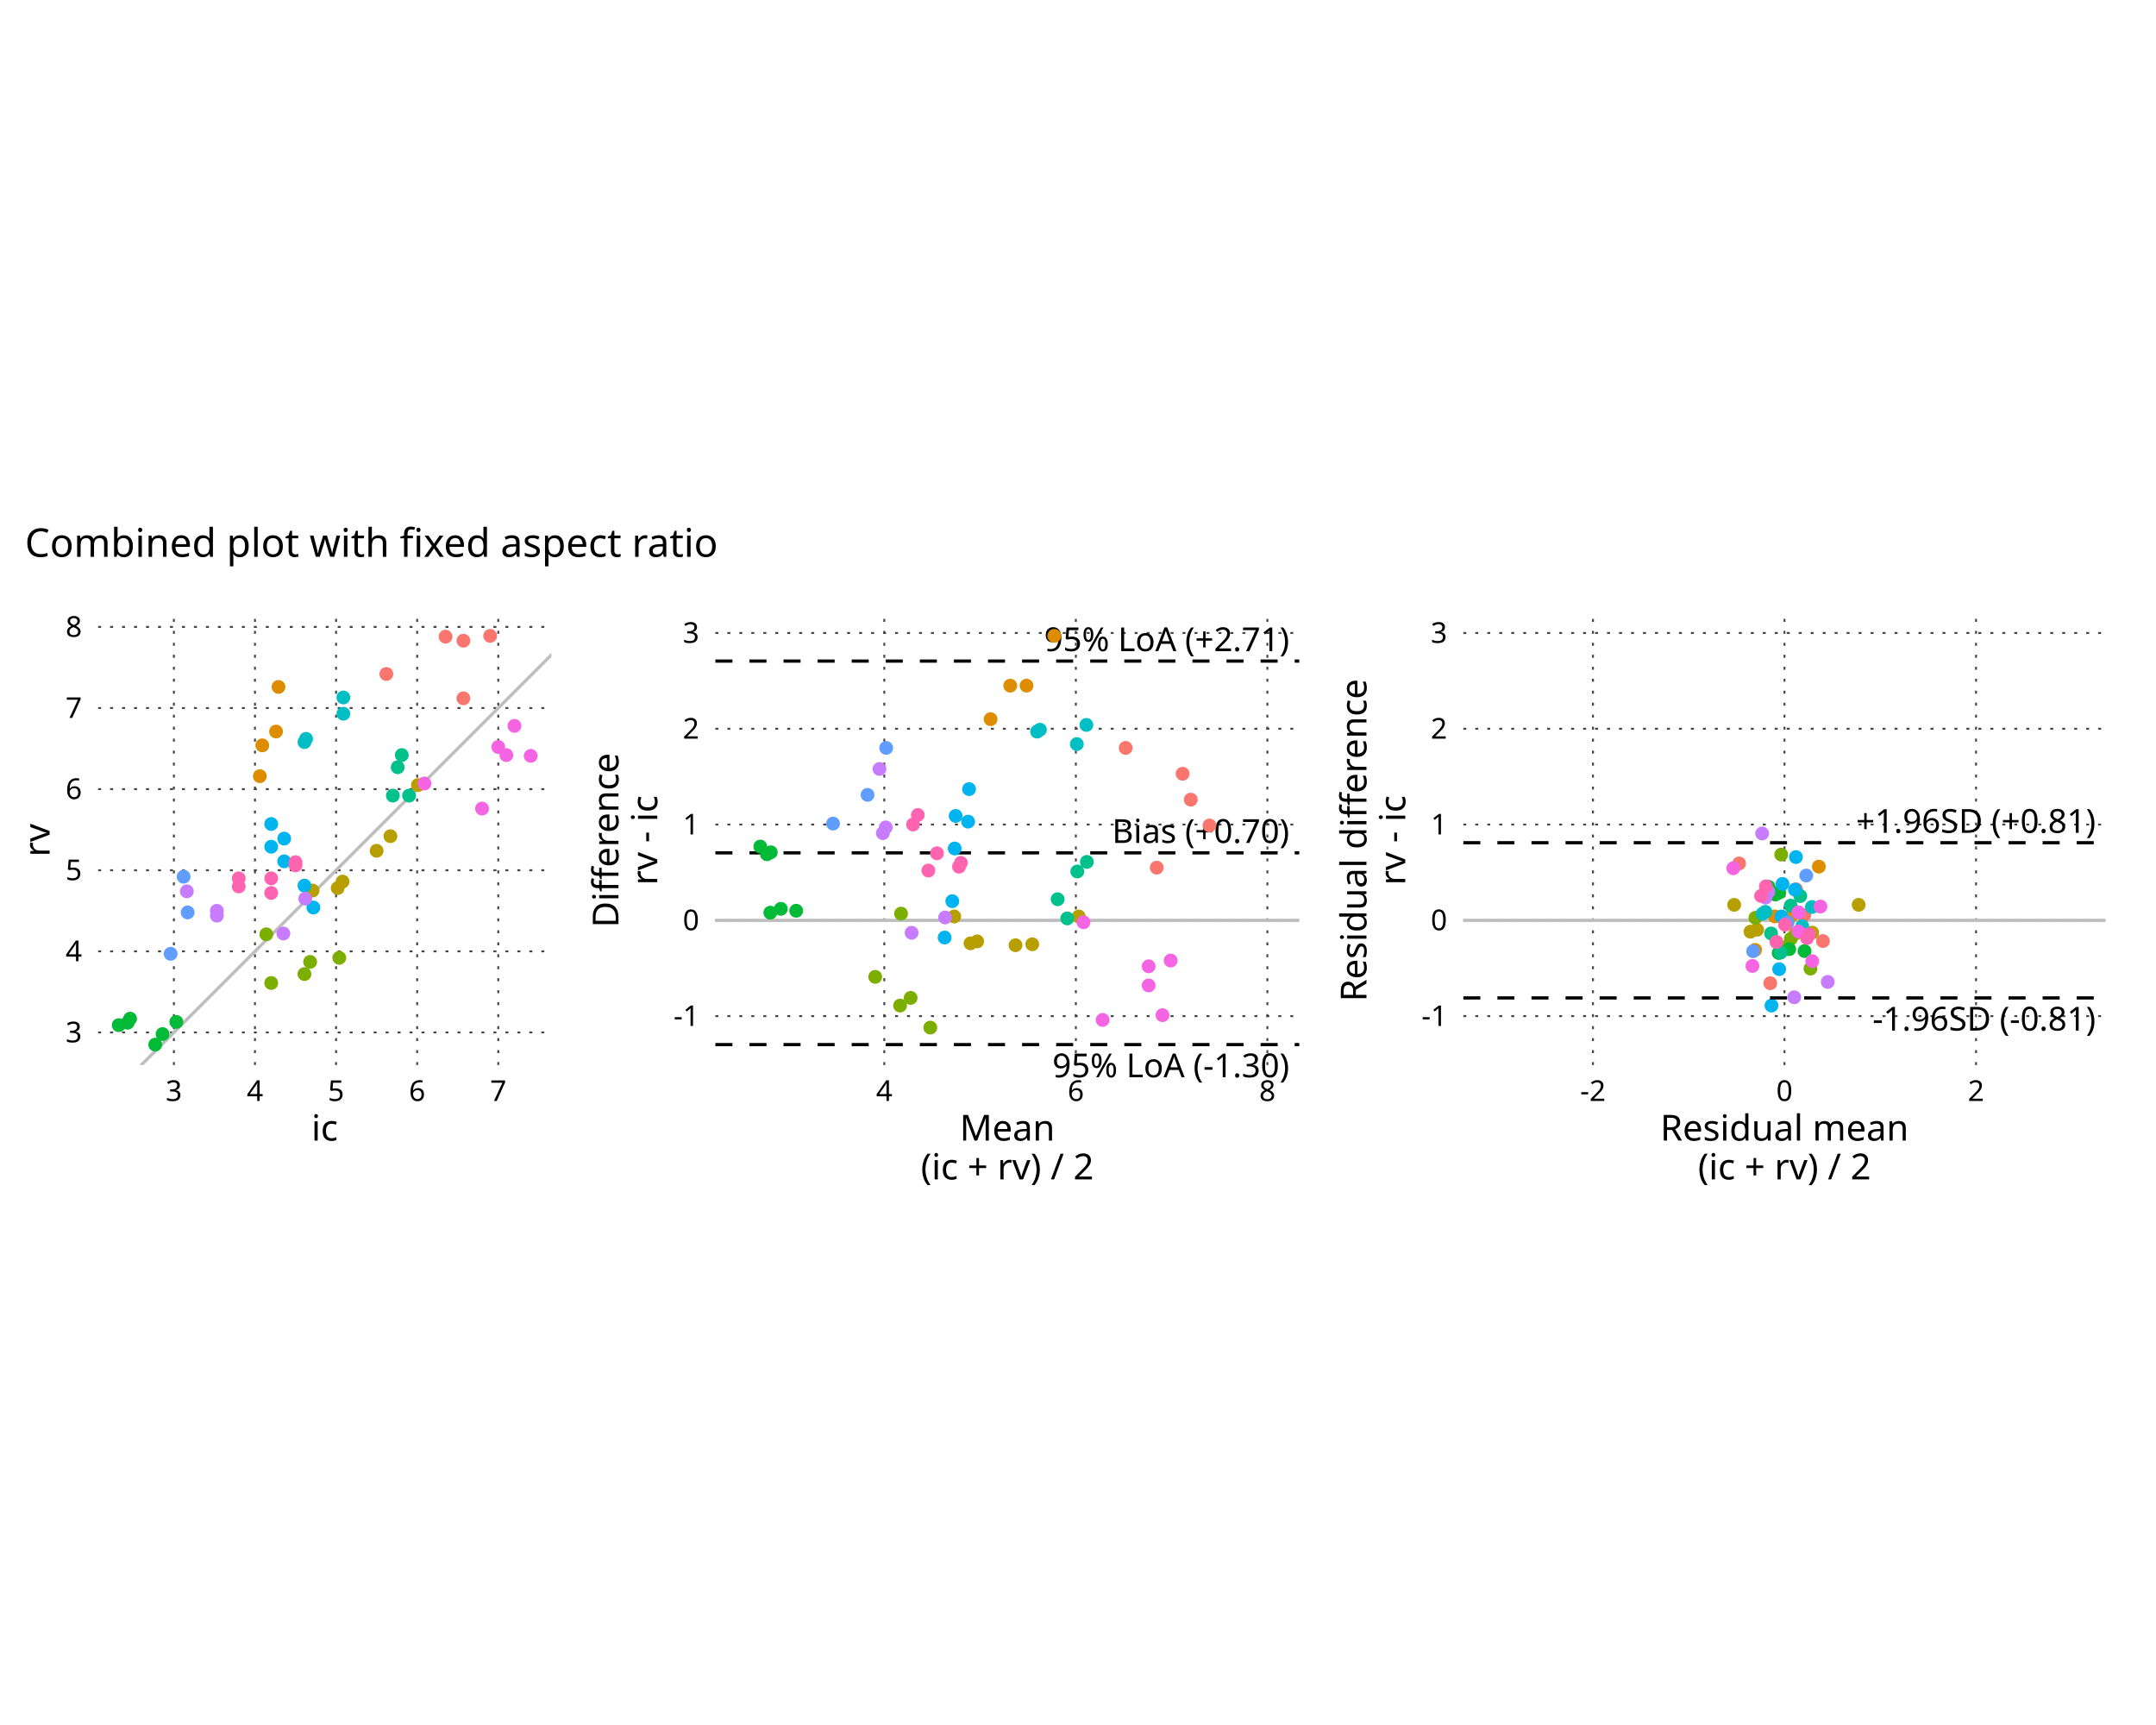
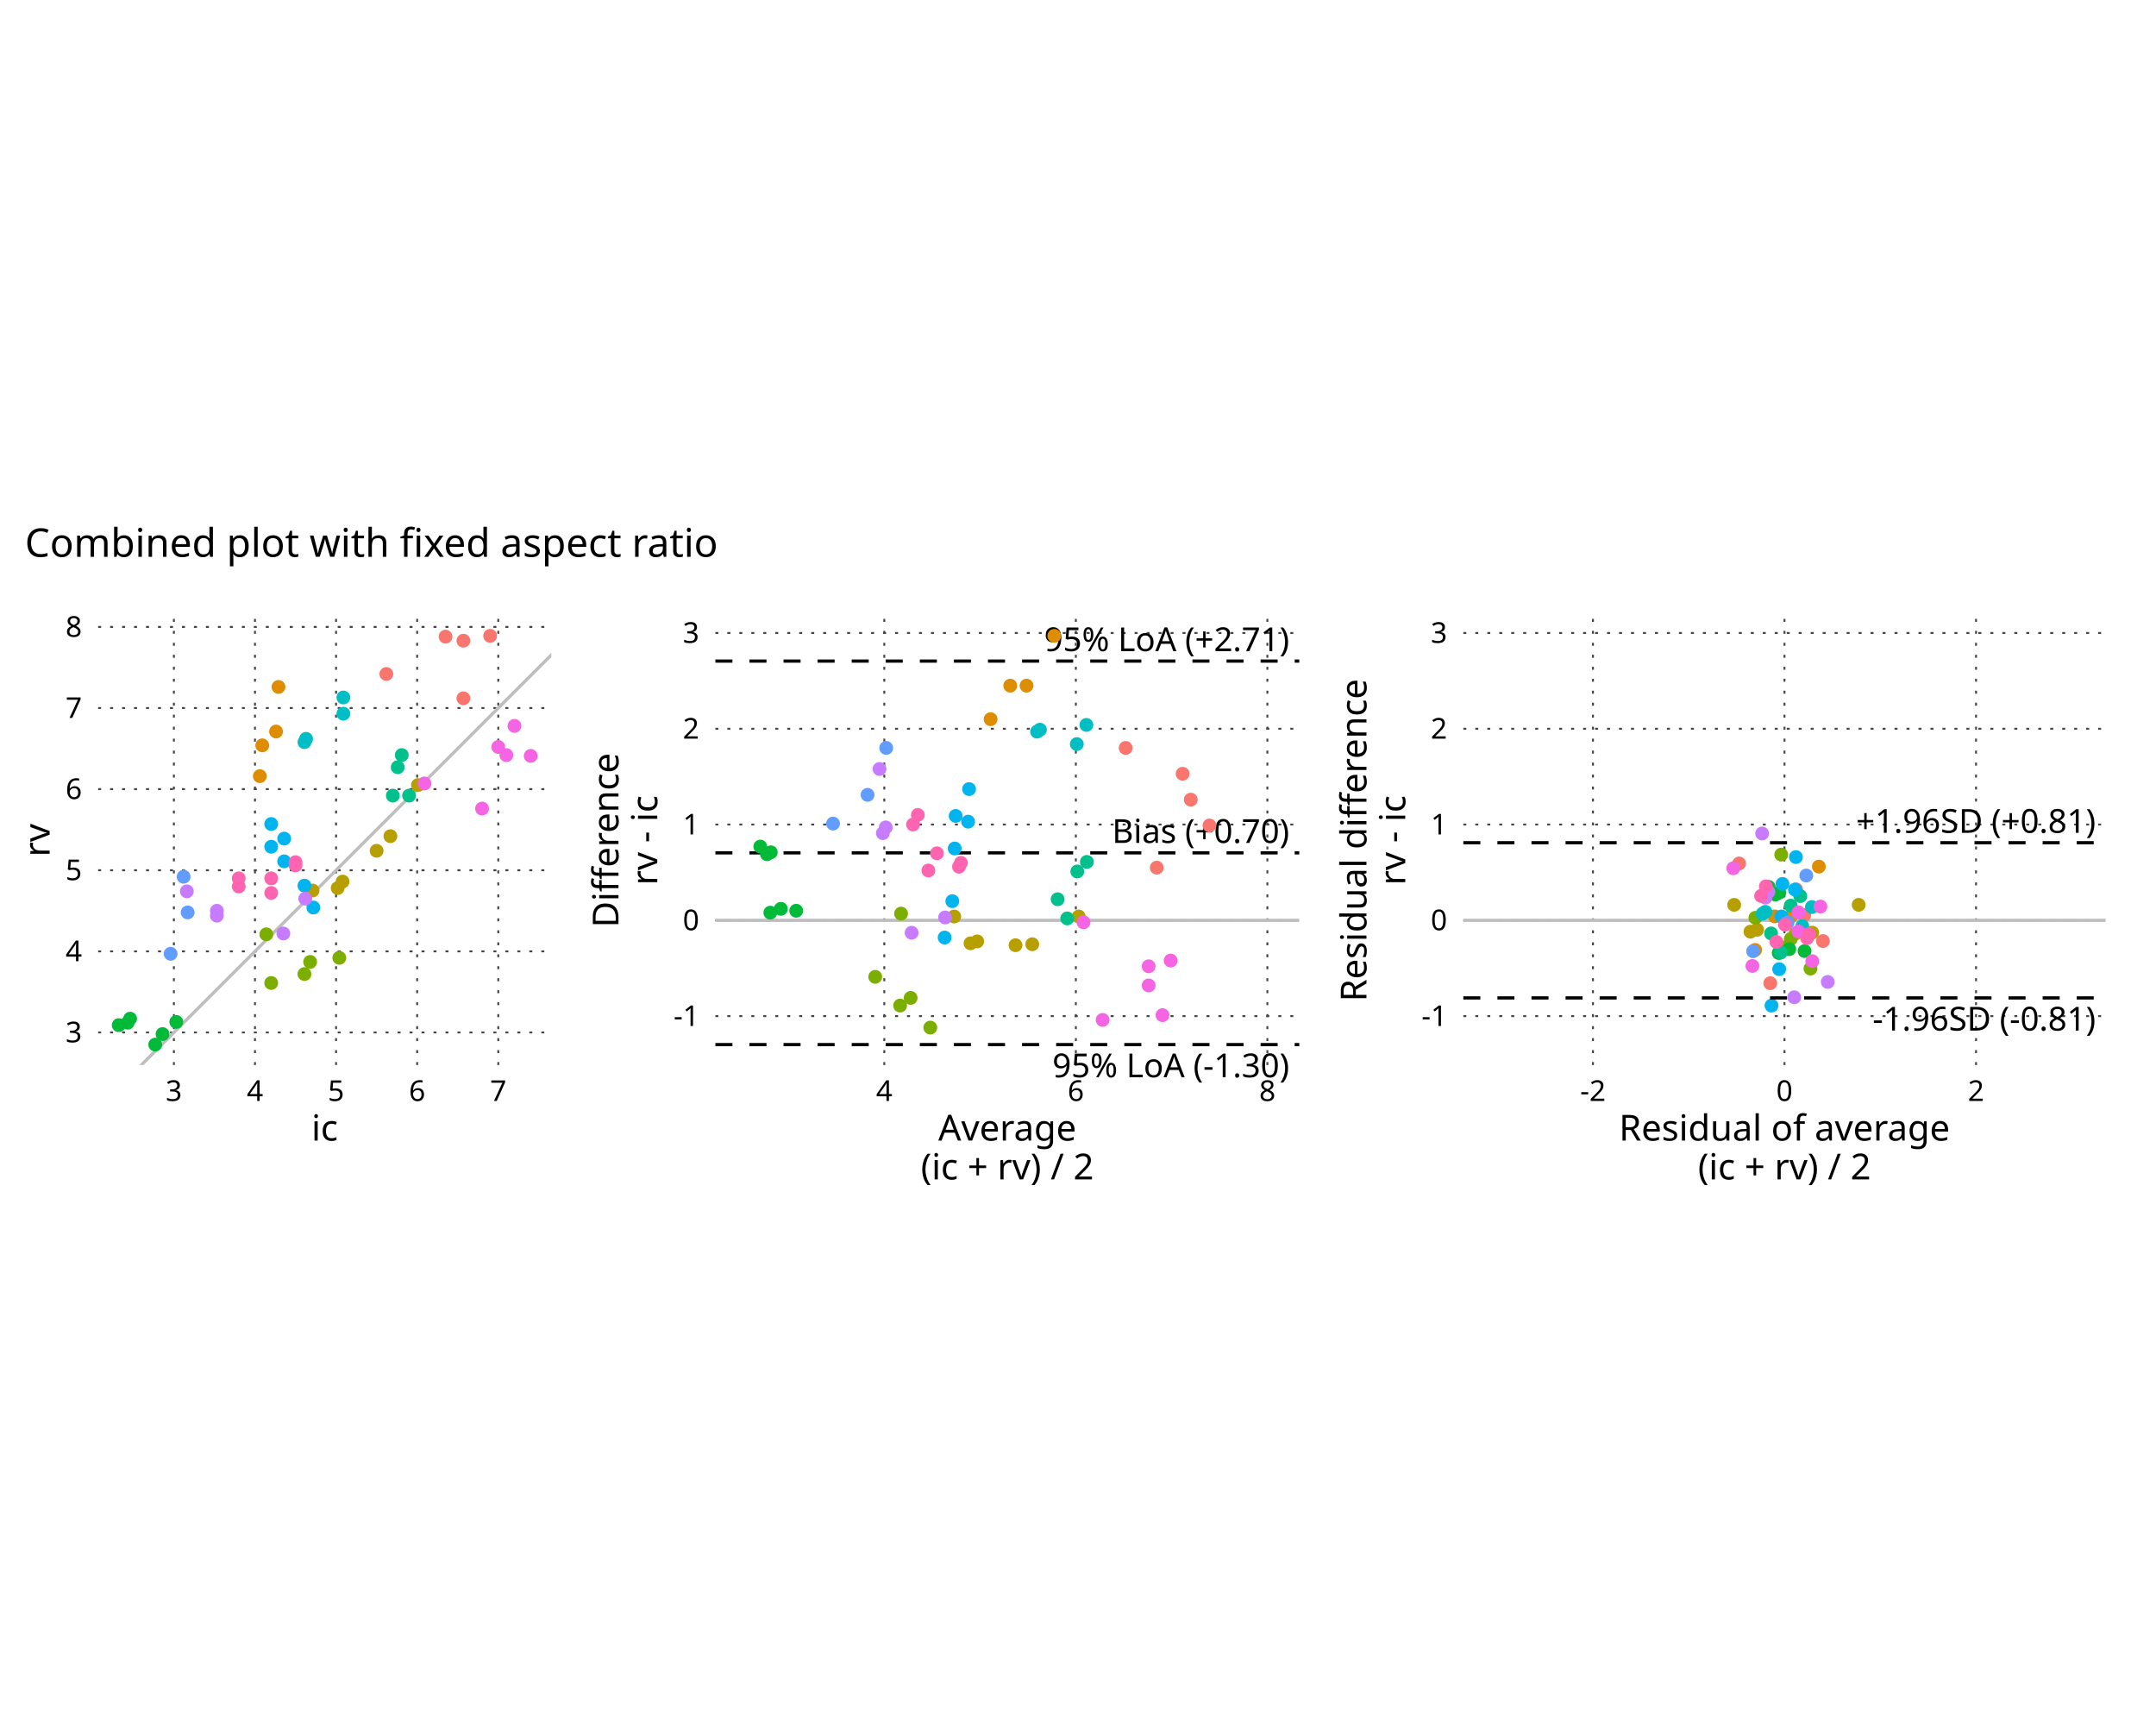
<svg xmlns="http://www.w3.org/2000/svg" class="svglite" data-engine-version="2.0" width="720.00pt" height="576.00pt" viewBox="0 0 720.00 576.00">
  <defs>
    <style type="text/css">
    .svglite line, .svglite polyline, .svglite polygon, .svglite path, .svglite rect, .svglite circle {
      fill: none;
      stroke: #000000;
      stroke-linecap: round;
      stroke-linejoin: round;
      stroke-miterlimit: 10.00;
    }
  </style>
  </defs>
  <rect width="100%" height="100%" style="stroke: none; fill: #FFFFFF;" />
  <defs>
    <clipPath id="cpMC4wMHw3MjAuMDB8MC4wMHw1NzYuMDA=">
      <rect x="0.00" y="0.00" width="720.00" height="576.00" />
    </clipPath>
  </defs>
  <g clip-path="url(#cpMC4wMHw3MjAuMDB8MC4wMHw1NzYuMDA=)">
</g>
  <defs>
    <clipPath id="cpMC4wMHw3MjAuMDB8MTcxLjM3fDQwNC42Mw==">
      <rect x="0.00" y="171.37" width="720.00" height="233.26" />
    </clipPath>
  </defs>
  <g clip-path="url(#cpMC4wMHw3MjAuMDB8MTcxLjM3fDQwNC42Mw==)">
    <rect x="-0" y="171.37" width="720.00" height="233.26" style="stroke-width: 1.07; stroke: #FFFFFF; fill: #FFFFFF;" />
  </g>
  <g clip-path="url(#cpMC4wMHw3MjAuMDB8MC4wMHw1NzYuMDA=)">
</g>
  <defs>
    <clipPath id="cpMzIuNzd8NzAzLjE4fDIwNS40OXwzNTUuNjQ=">
      <rect x="32.77" y="205.49" width="670.41" height="150.14" />
    </clipPath>
  </defs>
  <g clip-path="url(#cpMzIuNzd8NzAzLjE4fDIwNS40OXwzNTUuNjQ=)">
</g>
  <g clip-path="url(#cpMC4wMHw3MjAuMDB8MC4wMHw1NzYuMDA=)">
</g>
  <defs>
    <clipPath id="cpNS40OHwxOTUuNDV8MTk0LjE1fDM5OS4xNQ==">
      <rect x="5.48" y="194.15" width="189.97" height="205.00" />
    </clipPath>
  </defs>
  <g clip-path="url(#cpNS40OHwxOTUuNDV8MTk0LjE1fDM5OS4xNQ==)">
</g>
  <g clip-path="url(#cpMC4wMHw3MjAuMDB8MC4wMHw1NzYuMDA=)">
</g>
  <defs>
    <clipPath id="cpMTk1LjQ1fDQ0NS4yM3wxOTQuMTV8Mzk5LjE1">
      <rect x="195.45" y="194.15" width="249.79" height="205.00" />
    </clipPath>
  </defs>
  <g clip-path="url(#cpMTk1LjQ1fDQ0NS4yM3wxOTQuMTV8Mzk5LjE1)">
</g>
  <g clip-path="url(#cpMC4wMHw3MjAuMDB8MC4wMHw1NzYuMDA=)">
</g>
  <defs>
    <clipPath id="cpNDQ1LjIzfDcxNC41MnwxOTQuMTV8Mzk5LjE1">
      <rect x="445.23" y="194.15" width="269.29" height="205.00" />
    </clipPath>
  </defs>
  <g clip-path="url(#cpNDQ1LjIzfDcxNC41MnwxOTQuMTV8Mzk5LjE1)">
</g>
  <g clip-path="url(#cpMC4wMHw3MjAuMDB8MC4wMHw1NzYuMDA=)">
</g>
  <defs>
    <clipPath id="cpMzIuNzd8MTg0LjExfDIwNS40OXwzNTUuNjQ=">
      <rect x="32.77" y="205.49" width="151.34" height="150.14" />
    </clipPath>
  </defs>
  <g clip-path="url(#cpMzIuNzd8MTg0LjExfDIwNS40OXwzNTUuNjQ=)">
    <polyline points="32.77,344.75 184.11,344.75 " style="stroke-width: 0.64; stroke: #454545; stroke-dasharray: 1.00,3.00; stroke-linecap: butt;" />
    <polyline points="32.77,317.67 184.11,317.67 " style="stroke-width: 0.64; stroke: #454545; stroke-dasharray: 1.00,3.00; stroke-linecap: butt;" />
    <polyline points="32.77,290.59 184.11,290.59 " style="stroke-width: 0.64; stroke: #454545; stroke-dasharray: 1.00,3.00; stroke-linecap: butt;" />
    <polyline points="32.77,263.50 184.11,263.50 " style="stroke-width: 0.64; stroke: #454545; stroke-dasharray: 1.00,3.00; stroke-linecap: butt;" />
    <polyline points="32.77,236.42 184.11,236.42 " style="stroke-width: 0.64; stroke: #454545; stroke-dasharray: 1.00,3.00; stroke-linecap: butt;" />
    <polyline points="32.77,209.34 184.11,209.34 " style="stroke-width: 0.64; stroke: #454545; stroke-dasharray: 1.00,3.00; stroke-linecap: butt;" />
    <polyline points="58.07,355.64 58.07,205.49 " style="stroke-width: 0.64; stroke: #454545; stroke-dasharray: 1.00,3.00; stroke-linecap: butt;" />
    <polyline points="85.15,355.64 85.15,205.49 " style="stroke-width: 0.64; stroke: #454545; stroke-dasharray: 1.00,3.00; stroke-linecap: butt;" />
    <polyline points="112.23,355.64 112.23,205.49 " style="stroke-width: 0.64; stroke: #454545; stroke-dasharray: 1.00,3.00; stroke-linecap: butt;" />
    <polyline points="139.31,355.64 139.31,205.49 " style="stroke-width: 0.64; stroke: #454545; stroke-dasharray: 1.00,3.00; stroke-linecap: butt;" />
    <polyline points="166.40,355.64 166.40,205.49 " style="stroke-width: 0.64; stroke: #454545; stroke-dasharray: 1.00,3.00; stroke-linecap: butt;" />
    <line x1="-118.56" y1="521.38" x2="335.44" y2="67.37" style="stroke-width: 1.07; stroke: #BEBEBE; stroke-linecap: butt;" />
    <circle cx="154.75" cy="213.94" r="1.95" style="stroke-width: 0.71; stroke: #F8766D; fill: #F8766D;" />
    <circle cx="129.02" cy="225.05" r="1.95" style="stroke-width: 0.71; stroke: #F8766D; fill: #F8766D;" />
    <circle cx="163.69" cy="212.32" r="1.95" style="stroke-width: 0.71; stroke: #F8766D; fill: #F8766D;" />
    <circle cx="154.75" cy="233.17" r="1.95" style="stroke-width: 0.71; stroke: #F8766D; fill: #F8766D;" />
    <circle cx="148.79" cy="212.59" r="1.95" style="stroke-width: 0.71; stroke: #F8766D; fill: #F8766D;" />
    <circle cx="86.77" cy="259.17" r="1.95" style="stroke-width: 0.71; stroke: #DE8C00; fill: #DE8C00;" />
    <circle cx="93.00" cy="229.38" r="1.95" style="stroke-width: 0.71; stroke: #DE8C00; fill: #DE8C00;" />
    <circle cx="92.19" cy="244.27" r="1.95" style="stroke-width: 0.71; stroke: #DE8C00; fill: #DE8C00;" />
    <circle cx="87.59" cy="248.88" r="1.95" style="stroke-width: 0.71; stroke: #DE8C00; fill: #DE8C00;" />
    <circle cx="104.38" cy="297.36" r="1.95" style="stroke-width: 0.71; stroke: #B79F00; fill: #B79F00;" />
    <circle cx="125.77" cy="284.09" r="1.95" style="stroke-width: 0.71; stroke: #B79F00; fill: #B79F00;" />
    <circle cx="114.40" cy="294.38" r="1.95" style="stroke-width: 0.71; stroke: #B79F00; fill: #B79F00;" />
    <circle cx="112.77" cy="296.54" r="1.95" style="stroke-width: 0.71; stroke: #B79F00; fill: #B79F00;" />
    <circle cx="139.58" cy="262.15" r="1.95" style="stroke-width: 0.71; stroke: #B79F00; fill: #B79F00;" />
    <circle cx="130.38" cy="279.21" r="1.95" style="stroke-width: 0.71; stroke: #B79F00; fill: #B79F00;" />
    <circle cx="88.94" cy="311.98" r="1.95" style="stroke-width: 0.71; stroke: #7CAE00; fill: #7CAE00;" />
    <circle cx="90.57" cy="328.23" r="1.95" style="stroke-width: 0.71; stroke: #7CAE00; fill: #7CAE00;" />
    <circle cx="101.67" cy="325.25" r="1.95" style="stroke-width: 0.71; stroke: #7CAE00; fill: #7CAE00;" />
    <circle cx="103.57" cy="321.19" r="1.95" style="stroke-width: 0.71; stroke: #7CAE00; fill: #7CAE00;" />
    <circle cx="113.31" cy="319.83" r="1.95" style="stroke-width: 0.71; stroke: #7CAE00; fill: #7CAE00;" />
    <circle cx="58.88" cy="341.23" r="1.95" style="stroke-width: 0.71; stroke: #00BA38; fill: #00BA38;" />
    <circle cx="54.28" cy="345.29" r="1.95" style="stroke-width: 0.71; stroke: #00BA38; fill: #00BA38;" />
    <circle cx="51.84" cy="348.81" r="1.95" style="stroke-width: 0.71; stroke: #00BA38; fill: #00BA38;" />
    <circle cx="43.44" cy="340.15" r="1.95" style="stroke-width: 0.71; stroke: #00BA38; fill: #00BA38;" />
    <circle cx="39.65" cy="342.31" r="1.95" style="stroke-width: 0.71; stroke: #00BA38; fill: #00BA38;" />
    <circle cx="42.63" cy="341.50" r="1.95" style="stroke-width: 0.71; stroke: #00BA38; fill: #00BA38;" />
    <circle cx="136.61" cy="265.67" r="1.95" style="stroke-width: 0.71; stroke: #00C08B; fill: #00C08B;" />
    <circle cx="134.17" cy="252.13" r="1.95" style="stroke-width: 0.71; stroke: #00C08B; fill: #00C08B;" />
    <circle cx="131.19" cy="265.67" r="1.95" style="stroke-width: 0.71; stroke: #00C08B; fill: #00C08B;" />
    <circle cx="132.81" cy="256.19" r="1.95" style="stroke-width: 0.71; stroke: #00C08B; fill: #00C08B;" />
    <circle cx="114.67" cy="232.90" r="1.95" style="stroke-width: 0.71; stroke: #00BFC4; fill: #00BFC4;" />
    <circle cx="102.21" cy="246.71" r="1.95" style="stroke-width: 0.71; stroke: #00BFC4; fill: #00BFC4;" />
    <circle cx="101.67" cy="247.80" r="1.95" style="stroke-width: 0.71; stroke: #00BFC4; fill: #00BFC4;" />
    <circle cx="114.67" cy="238.32" r="1.95" style="stroke-width: 0.71; stroke: #00BFC4; fill: #00BFC4;" />
    <circle cx="104.65" cy="303.04" r="1.95" style="stroke-width: 0.71; stroke: #00B4F0; fill: #00B4F0;" />
    <circle cx="101.67" cy="295.73" r="1.95" style="stroke-width: 0.71; stroke: #00B4F0; fill: #00B4F0;" />
    <circle cx="94.90" cy="287.61" r="1.95" style="stroke-width: 0.71; stroke: #00B4F0; fill: #00B4F0;" />
    <circle cx="90.57" cy="282.73" r="1.95" style="stroke-width: 0.71; stroke: #00B4F0; fill: #00B4F0;" />
    <circle cx="94.90" cy="280.02" r="1.95" style="stroke-width: 0.71; stroke: #00B4F0; fill: #00B4F0;" />
    <circle cx="90.57" cy="275.15" r="1.95" style="stroke-width: 0.71; stroke: #00B4F0; fill: #00B4F0;" />
    <circle cx="62.67" cy="304.67" r="1.95" style="stroke-width: 0.71; stroke: #619CFF; fill: #619CFF;" />
    <circle cx="61.32" cy="292.75" r="1.95" style="stroke-width: 0.71; stroke: #619CFF; fill: #619CFF;" />
    <circle cx="56.98" cy="318.48" r="1.95" style="stroke-width: 0.71; stroke: #619CFF; fill: #619CFF;" />
    <circle cx="94.63" cy="311.71" r="1.95" style="stroke-width: 0.71; stroke: #C77CFF; fill: #C77CFF;" />
    <circle cx="101.94" cy="300.06" r="1.95" style="stroke-width: 0.71; stroke: #C77CFF; fill: #C77CFF;" />
    <circle cx="62.40" cy="297.63" r="1.95" style="stroke-width: 0.71; stroke: #C77CFF; fill: #C77CFF;" />
    <circle cx="72.42" cy="305.75" r="1.95" style="stroke-width: 0.71; stroke: #C77CFF; fill: #C77CFF;" />
    <circle cx="72.42" cy="304.13" r="1.95" style="stroke-width: 0.71; stroke: #C77CFF; fill: #C77CFF;" />
    <circle cx="171.81" cy="242.38" r="1.95" style="stroke-width: 0.71; stroke: #F564E3; fill: #F564E3;" />
    <circle cx="141.75" cy="261.61" r="1.95" style="stroke-width: 0.71; stroke: #F564E3; fill: #F564E3;" />
    <circle cx="166.40" cy="249.42" r="1.95" style="stroke-width: 0.71; stroke: #F564E3; fill: #F564E3;" />
    <circle cx="169.10" cy="252.13" r="1.95" style="stroke-width: 0.71; stroke: #F564E3; fill: #F564E3;" />
    <circle cx="177.23" cy="252.40" r="1.95" style="stroke-width: 0.71; stroke: #F564E3; fill: #F564E3;" />
    <circle cx="160.98" cy="270.00" r="1.95" style="stroke-width: 0.71; stroke: #F564E3; fill: #F564E3;" />
    <circle cx="98.69" cy="288.96" r="1.95" style="stroke-width: 0.71; stroke: #FF64B0; fill: #FF64B0;" />
    <circle cx="90.57" cy="298.17" r="1.95" style="stroke-width: 0.71; stroke: #FF64B0; fill: #FF64B0;" />
    <circle cx="79.73" cy="293.29" r="1.95" style="stroke-width: 0.71; stroke: #FF64B0; fill: #FF64B0;" />
    <circle cx="79.73" cy="296.00" r="1.95" style="stroke-width: 0.71; stroke: #FF64B0; fill: #FF64B0;" />
    <circle cx="90.57" cy="293.29" r="1.95" style="stroke-width: 0.71; stroke: #FF64B0; fill: #FF64B0;" />
    <circle cx="98.69" cy="287.88" r="1.95" style="stroke-width: 0.71; stroke: #FF64B0; fill: #FF64B0;" />
  </g>
  <g clip-path="url(#cpMC4wMHw3MjAuMDB8MC4wMHw1NzYuMDA=)">
    <text x="27.39" y="348.05" text-anchor="end" style="font-size: 9.60px; font-family: sans;" textLength="5.34px" lengthAdjust="spacingAndGlyphs">3</text>
    <text x="27.39" y="320.97" text-anchor="end" style="font-size: 9.60px; font-family: sans;" textLength="5.34px" lengthAdjust="spacingAndGlyphs">4</text>
    <text x="27.39" y="293.89" text-anchor="end" style="font-size: 9.60px; font-family: sans;" textLength="5.34px" lengthAdjust="spacingAndGlyphs">5</text>
    <text x="27.39" y="266.81" text-anchor="end" style="font-size: 9.60px; font-family: sans;" textLength="5.34px" lengthAdjust="spacingAndGlyphs">6</text>
    <text x="27.39" y="239.72" text-anchor="end" style="font-size: 9.60px; font-family: sans;" textLength="5.34px" lengthAdjust="spacingAndGlyphs">7</text>
    <text x="27.39" y="212.64" text-anchor="end" style="font-size: 9.60px; font-family: sans;" textLength="5.34px" lengthAdjust="spacingAndGlyphs">8</text>
    <text transform="translate(16.57,280.57) rotate(-90)" text-anchor="middle" style="font-size: 12.00px; font-family: sans;" textLength="10.00px" lengthAdjust="spacingAndGlyphs">rv</text>
    <text x="58.07" y="367.62" text-anchor="middle" style="font-size: 9.60px; font-family: sans;" textLength="5.34px" lengthAdjust="spacingAndGlyphs">3</text>
    <text x="85.15" y="367.62" text-anchor="middle" style="font-size: 9.60px; font-family: sans;" textLength="5.34px" lengthAdjust="spacingAndGlyphs">4</text>
    <text x="112.23" y="367.62" text-anchor="middle" style="font-size: 9.60px; font-family: sans;" textLength="5.34px" lengthAdjust="spacingAndGlyphs">5</text>
    <text x="139.31" y="367.62" text-anchor="middle" style="font-size: 9.60px; font-family: sans;" textLength="5.34px" lengthAdjust="spacingAndGlyphs">6</text>
    <text x="166.40" y="367.62" text-anchor="middle" style="font-size: 9.60px; font-family: sans;" textLength="5.34px" lengthAdjust="spacingAndGlyphs">7</text>
    <text x="108.44" y="380.86" text-anchor="middle" style="font-size: 12.00px; font-family: sans;" textLength="8.67px" lengthAdjust="spacingAndGlyphs">ic</text>
    <polyline points="238.90,339.29 433.89,339.29 " style="stroke-width: 0.64; stroke: #454545; stroke-dasharray: 1.00,3.00; stroke-linecap: butt;" />
    <polyline points="238.90,307.31 433.89,307.31 " style="stroke-width: 0.64; stroke: #454545; stroke-dasharray: 1.00,3.00; stroke-linecap: butt;" />
    <polyline points="238.90,275.32 433.89,275.32 " style="stroke-width: 0.64; stroke: #454545; stroke-dasharray: 1.00,3.00; stroke-linecap: butt;" />
    <polyline points="238.90,243.34 433.89,243.34 " style="stroke-width: 0.64; stroke: #454545; stroke-dasharray: 1.00,3.00; stroke-linecap: butt;" />
    <polyline points="238.90,211.36 433.89,211.36 " style="stroke-width: 0.64; stroke: #454545; stroke-dasharray: 1.00,3.00; stroke-linecap: butt;" />
    <polyline points="295.31,355.64 295.31,205.49 " style="stroke-width: 0.64; stroke: #454545; stroke-dasharray: 1.00,3.00; stroke-linecap: butt;" />
    <polyline points="359.28,355.64 359.28,205.49 " style="stroke-width: 0.64; stroke: #454545; stroke-dasharray: 1.00,3.00; stroke-linecap: butt;" />
    <polyline points="423.24,355.64 423.24,205.49 " style="stroke-width: 0.64; stroke: #454545; stroke-dasharray: 1.00,3.00; stroke-linecap: butt;" />
    <line x1="238.90" y1="307.31" x2="433.89" y2="307.31" style="stroke-width: 1.07; stroke: #BEBEBE; stroke-linecap: butt;" />
    <line x1="238.90" y1="284.77" x2="433.89" y2="284.77" style="stroke-width: 1.07; stroke-dasharray: 5.69,5.69; stroke-linecap: butt;" />
    <line x1="238.90" y1="348.81" x2="433.89" y2="348.81" style="stroke-width: 1.07; stroke-dasharray: 5.69,5.69; stroke-linecap: butt;" />
    <line x1="238.90" y1="220.74" x2="433.89" y2="220.74" style="stroke-width: 1.07; stroke-dasharray: 5.69,5.69; stroke-linecap: butt;" />
    <polygon points="369.42,284.77 431.91,284.77 431.83,284.77 432.15,284.76 432.46,284.70 432.76,284.58 433.04,284.42 433.28,284.22 433.50,283.98 433.67,283.71 433.79,283.42 433.87,283.11 433.89,282.79 433.89,282.79 433.89,272.54 433.89,272.54 433.87,272.22 433.79,271.91 433.67,271.62 433.50,271.35 433.28,271.11 433.04,270.90 432.76,270.74 432.46,270.63 432.15,270.57 431.91,270.55 369.42,270.55 369.66,270.57 369.34,270.55 369.02,270.59 368.71,270.68 368.43,270.82 368.16,271.00 367.93,271.22 367.74,271.48 367.59,271.76 367.49,272.06 367.44,272.38 367.43,272.54 367.43,282.79 367.44,282.63 367.44,282.95 367.49,283.26 367.59,283.57 367.74,283.85 367.93,284.10 368.16,284.33 368.43,284.51 368.71,284.64 369.02,284.73 369.34,284.77 " style="stroke-width: nan; stroke: none; fill: none;" />
    <text x="430.58" y="281.46" text-anchor="end" style="font-size: 11.04px; font-family: sans;" textLength="59.84px" lengthAdjust="spacingAndGlyphs">Bias (+0.70)</text>
    <polygon points="348.87,363.03 431.91,363.03 431.83,363.03 432.15,363.02 432.46,362.96 432.76,362.84 433.04,362.68 433.28,362.48 433.50,362.24 433.67,361.97 433.79,361.68 433.87,361.37 433.89,361.05 433.89,361.05 433.89,350.80 433.89,350.80 433.87,350.48 433.79,350.17 433.67,349.88 433.50,349.61 433.28,349.37 433.04,349.16 432.76,349.00 432.46,348.89 432.15,348.83 431.91,348.81 348.87,348.81 349.10,348.83 348.79,348.81 348.47,348.85 348.16,348.94 347.87,349.08 347.61,349.26 347.38,349.48 347.19,349.74 347.04,350.02 346.94,350.32 346.88,350.64 346.88,350.80 346.88,361.05 346.88,360.89 346.88,361.21 346.94,361.52 347.04,361.83 347.19,362.11 347.38,362.36 347.61,362.59 347.87,362.77 348.16,362.90 348.47,362.99 348.79,363.03 " style="stroke-width: nan; stroke: none; fill: none;" />
    <text x="430.58" y="359.72" text-anchor="end" style="font-size: 11.04px; font-family: sans;" textLength="80.39px" lengthAdjust="spacingAndGlyphs">95% LoA (-1.30)</text>
    <polygon points="346.09,220.74 431.91,220.74 431.83,220.73 432.15,220.72 432.46,220.66 432.76,220.54 433.04,220.38 433.28,220.18 433.50,219.94 433.67,219.67 433.79,219.38 433.87,219.07 433.89,218.75 433.89,218.75 433.89,208.50 433.89,208.50 433.87,208.18 433.79,207.87 433.67,207.58 433.50,207.31 433.28,207.07 433.04,206.87 432.76,206.71 432.46,206.59 432.15,206.53 431.91,206.51 346.09,206.51 346.33,206.53 346.01,206.52 345.69,206.55 345.39,206.64 345.10,206.78 344.83,206.96 344.60,207.18 344.41,207.44 344.26,207.72 344.16,208.03 344.11,208.34 344.10,208.50 344.10,218.75 344.11,218.59 344.11,218.91 344.16,219.22 344.26,219.53 344.41,219.81 344.60,220.07 344.83,220.29 345.10,220.47 345.39,220.61 345.69,220.70 346.01,220.73 " style="stroke-width: nan; stroke: none; fill: none;" />
    <text x="430.58" y="217.42" text-anchor="end" style="font-size: 11.04px; font-family: sans;" textLength="83.17px" lengthAdjust="spacingAndGlyphs">95% LoA (+2.71)</text>
    <circle cx="397.66" cy="267.01" r="1.95" style="stroke-width: 0.71; stroke: #F8766D; fill: #F8766D;" />
    <circle cx="375.91" cy="249.74" r="1.95" style="stroke-width: 0.71; stroke: #F8766D; fill: #F8766D;" />
    <circle cx="403.90" cy="275.64" r="1.95" style="stroke-width: 0.71; stroke: #F8766D; fill: #F8766D;" />
    <circle cx="386.30" cy="289.72" r="1.95" style="stroke-width: 0.71; stroke: #F8766D; fill: #F8766D;" />
    <circle cx="394.94" cy="258.37" r="1.95" style="stroke-width: 0.71; stroke: #F8766D; fill: #F8766D;" />
    <circle cx="330.81" cy="240.14" r="1.95" style="stroke-width: 0.71; stroke: #DE8C00; fill: #DE8C00;" />
    <circle cx="352.08" cy="212.32" r="1.95" style="stroke-width: 0.71; stroke: #DE8C00; fill: #DE8C00;" />
    <circle cx="342.81" cy="228.95" r="1.95" style="stroke-width: 0.71; stroke: #DE8C00; fill: #DE8C00;" />
    <circle cx="337.37" cy="228.95" r="1.95" style="stroke-width: 0.71; stroke: #DE8C00; fill: #DE8C00;" />
    <circle cx="318.66" cy="306.03" r="1.95" style="stroke-width: 0.71; stroke: #B79F00; fill: #B79F00;" />
    <circle cx="339.13" cy="315.62" r="1.95" style="stroke-width: 0.71; stroke: #B79F00; fill: #B79F00;" />
    <circle cx="326.34" cy="314.34" r="1.95" style="stroke-width: 0.71; stroke: #B79F00; fill: #B79F00;" />
    <circle cx="324.10" cy="314.98" r="1.95" style="stroke-width: 0.71; stroke: #B79F00; fill: #B79F00;" />
    <circle cx="360.24" cy="306.03" r="1.95" style="stroke-width: 0.71; stroke: #B79F00; fill: #B79F00;" />
    <circle cx="344.73" cy="315.30" r="1.95" style="stroke-width: 0.71; stroke: #B79F00; fill: #B79F00;" />
    <circle cx="300.91" cy="305.07" r="1.95" style="stroke-width: 0.71; stroke: #7CAE00; fill: #7CAE00;" />
    <circle cx="292.28" cy="326.18" r="1.95" style="stroke-width: 0.71; stroke: #7CAE00; fill: #7CAE00;" />
    <circle cx="300.59" cy="335.77" r="1.95" style="stroke-width: 0.71; stroke: #7CAE00; fill: #7CAE00;" />
    <circle cx="304.11" cy="333.21" r="1.95" style="stroke-width: 0.71; stroke: #7CAE00; fill: #7CAE00;" />
    <circle cx="310.67" cy="343.13" r="1.95" style="stroke-width: 0.71; stroke: #7CAE00; fill: #7CAE00;" />
    <circle cx="265.89" cy="304.11" r="1.95" style="stroke-width: 0.71; stroke: #00BA38; fill: #00BA38;" />
    <circle cx="260.77" cy="303.47" r="1.95" style="stroke-width: 0.71; stroke: #00BA38; fill: #00BA38;" />
    <circle cx="257.25" cy="304.75" r="1.95" style="stroke-width: 0.71; stroke: #00BA38; fill: #00BA38;" />
    <circle cx="257.41" cy="284.60" r="1.95" style="stroke-width: 0.71; stroke: #00BA38; fill: #00BA38;" />
    <circle cx="253.90" cy="282.68" r="1.95" style="stroke-width: 0.71; stroke: #00BA38; fill: #00BA38;" />
    <circle cx="256.13" cy="285.24" r="1.95" style="stroke-width: 0.71; stroke: #00BA38; fill: #00BA38;" />
    <circle cx="356.40" cy="306.67" r="1.95" style="stroke-width: 0.71; stroke: #00C08B; fill: #00C08B;" />
    <circle cx="362.96" cy="287.80" r="1.95" style="stroke-width: 0.71; stroke: #00C08B; fill: #00C08B;" />
    <circle cx="353.20" cy="300.27" r="1.95" style="stroke-width: 0.71; stroke: #00C08B; fill: #00C08B;" />
    <circle cx="359.76" cy="291.00" r="1.95" style="stroke-width: 0.71; stroke: #00C08B; fill: #00C08B;" />
    <circle cx="362.80" cy="242.06" r="1.95" style="stroke-width: 0.71; stroke: #00BFC4; fill: #00BFC4;" />
    <circle cx="347.29" cy="243.66" r="1.95" style="stroke-width: 0.71; stroke: #00BFC4; fill: #00BFC4;" />
    <circle cx="346.33" cy="244.30" r="1.95" style="stroke-width: 0.71; stroke: #00BFC4; fill: #00BFC4;" />
    <circle cx="359.60" cy="248.46" r="1.95" style="stroke-width: 0.71; stroke: #00BFC4; fill: #00BFC4;" />
    <circle cx="315.46" cy="313.06" r="1.95" style="stroke-width: 0.71; stroke: #00B4F0; fill: #00B4F0;" />
    <circle cx="318.02" cy="300.91" r="1.95" style="stroke-width: 0.71; stroke: #00B4F0; fill: #00B4F0;" />
    <circle cx="318.82" cy="283.32" r="1.95" style="stroke-width: 0.71; stroke: #00B4F0; fill: #00B4F0;" />
    <circle cx="319.14" cy="272.45" r="1.95" style="stroke-width: 0.71; stroke: #00B4F0; fill: #00B4F0;" />
    <circle cx="323.30" cy="274.36" r="1.95" style="stroke-width: 0.71; stroke: #00B4F0; fill: #00B4F0;" />
    <circle cx="323.62" cy="263.49" r="1.95" style="stroke-width: 0.71; stroke: #00B4F0; fill: #00B4F0;" />
    <circle cx="289.72" cy="265.41" r="1.95" style="stroke-width: 0.71; stroke: #619CFF; fill: #619CFF;" />
    <circle cx="295.95" cy="249.74" r="1.95" style="stroke-width: 0.71; stroke: #619CFF; fill: #619CFF;" />
    <circle cx="278.20" cy="275.00" r="1.95" style="stroke-width: 0.71; stroke: #619CFF; fill: #619CFF;" />
    <circle cx="304.43" cy="311.46" r="1.95" style="stroke-width: 0.71; stroke: #C77CFF; fill: #C77CFF;" />
    <circle cx="315.62" cy="306.35" r="1.95" style="stroke-width: 0.71; stroke: #C77CFF; fill: #C77CFF;" />
    <circle cx="293.71" cy="256.77" r="1.95" style="stroke-width: 0.71; stroke: #C77CFF; fill: #C77CFF;" />
    <circle cx="294.83" cy="278.20" r="1.95" style="stroke-width: 0.71; stroke: #C77CFF; fill: #C77CFF;" />
    <circle cx="295.79" cy="276.28" r="1.95" style="stroke-width: 0.71; stroke: #C77CFF; fill: #C77CFF;" />
    <circle cx="390.94" cy="320.74" r="1.95" style="stroke-width: 0.71; stroke: #F564E3; fill: #F564E3;" />
    <circle cx="361.84" cy="307.95" r="1.95" style="stroke-width: 0.71; stroke: #F564E3; fill: #F564E3;" />
    <circle cx="383.59" cy="322.66" r="1.95" style="stroke-width: 0.71; stroke: #F564E3; fill: #F564E3;" />
    <circle cx="383.59" cy="329.05" r="1.95" style="stroke-width: 0.71; stroke: #F564E3; fill: #F564E3;" />
    <circle cx="388.22" cy="338.97" r="1.95" style="stroke-width: 0.71; stroke: #F564E3; fill: #F564E3;" />
    <circle cx="368.23" cy="340.57" r="1.95" style="stroke-width: 0.71; stroke: #F564E3; fill: #F564E3;" />
    <circle cx="320.26" cy="289.40" r="1.95" style="stroke-width: 0.71; stroke: #FF64B0; fill: #FF64B0;" />
    <circle cx="310.03" cy="290.68" r="1.95" style="stroke-width: 0.71; stroke: #FF64B0; fill: #FF64B0;" />
    <circle cx="306.51" cy="272.13" r="1.95" style="stroke-width: 0.71; stroke: #FF64B0; fill: #FF64B0;" />
    <circle cx="304.91" cy="275.32" r="1.95" style="stroke-width: 0.71; stroke: #FF64B0; fill: #FF64B0;" />
    <circle cx="312.90" cy="284.92" r="1.95" style="stroke-width: 0.71; stroke: #FF64B0; fill: #FF64B0;" />
    <circle cx="320.90" cy="288.12" r="1.95" style="stroke-width: 0.71; stroke: #FF64B0; fill: #FF64B0;" />
    <text x="233.52" y="342.59" text-anchor="end" style="font-size: 9.60px; font-family: sans;" textLength="8.54px" lengthAdjust="spacingAndGlyphs">-1</text>
    <text x="233.52" y="310.61" text-anchor="end" style="font-size: 9.60px; font-family: sans;" textLength="5.34px" lengthAdjust="spacingAndGlyphs">0</text>
    <text x="233.52" y="278.63" text-anchor="end" style="font-size: 9.60px; font-family: sans;" textLength="5.34px" lengthAdjust="spacingAndGlyphs">1</text>
    <text x="233.52" y="246.64" text-anchor="end" style="font-size: 9.60px; font-family: sans;" textLength="5.34px" lengthAdjust="spacingAndGlyphs">2</text>
    <text x="233.52" y="214.66" text-anchor="end" style="font-size: 9.60px; font-family: sans;" textLength="5.34px" lengthAdjust="spacingAndGlyphs">3</text>
    <text transform="translate(206.54,280.57) rotate(-90)" text-anchor="middle" style="font-size: 12.00px; font-family: sans;" textLength="54.70px" lengthAdjust="spacingAndGlyphs">Difference</text>
    <text transform="translate(219.50,280.57) rotate(-90)" text-anchor="middle" style="font-size: 12.00px; font-family: sans;" textLength="29.33px" lengthAdjust="spacingAndGlyphs">rv - ic</text>
    <text x="295.31" y="367.62" text-anchor="middle" style="font-size: 9.60px; font-family: sans;" textLength="5.34px" lengthAdjust="spacingAndGlyphs">4</text>
    <text x="359.28" y="367.62" text-anchor="middle" style="font-size: 9.60px; font-family: sans;" textLength="5.34px" lengthAdjust="spacingAndGlyphs">6</text>
    <text x="423.24" y="367.62" text-anchor="middle" style="font-size: 9.60px; font-family: sans;" textLength="5.34px" lengthAdjust="spacingAndGlyphs">8</text>
-     <text x="336.40" y="380.86" text-anchor="middle" style="font-size: 12.00px; font-family: sans;" textLength="30.02px" lengthAdjust="spacingAndGlyphs">Mean</text>
+     <text x="336.40" y="380.86" text-anchor="middle" style="font-size: 12.00px; font-family: sans;" textLength="44.70px" lengthAdjust="spacingAndGlyphs">Average</text>
    <text x="336.40" y="393.82" text-anchor="middle" style="font-size: 12.00px; font-family: sans;" textLength="57.02px" lengthAdjust="spacingAndGlyphs">(ic + rv) / 2</text>
    <polyline points="488.68,339.29 703.18,339.29 " style="stroke-width: 0.64; stroke: #454545; stroke-dasharray: 1.00,3.00; stroke-linecap: butt;" />
    <polyline points="488.68,307.31 703.18,307.31 " style="stroke-width: 0.64; stroke: #454545; stroke-dasharray: 1.00,3.00; stroke-linecap: butt;" />
    <polyline points="488.68,275.32 703.18,275.32 " style="stroke-width: 0.64; stroke: #454545; stroke-dasharray: 1.00,3.00; stroke-linecap: butt;" />
    <polyline points="488.68,243.34 703.18,243.34 " style="stroke-width: 0.64; stroke: #454545; stroke-dasharray: 1.00,3.00; stroke-linecap: butt;" />
    <polyline points="488.68,211.36 703.18,211.36 " style="stroke-width: 0.64; stroke: #454545; stroke-dasharray: 1.00,3.00; stroke-linecap: butt;" />
    <polyline points="531.97,355.64 531.97,205.49 " style="stroke-width: 0.64; stroke: #454545; stroke-dasharray: 1.00,3.00; stroke-linecap: butt;" />
    <polyline points="595.93,355.64 595.93,205.49 " style="stroke-width: 0.64; stroke: #454545; stroke-dasharray: 1.00,3.00; stroke-linecap: butt;" />
    <polyline points="659.90,355.64 659.90,205.49 " style="stroke-width: 0.64; stroke: #454545; stroke-dasharray: 1.00,3.00; stroke-linecap: butt;" />
    <line x1="488.68" y1="307.31" x2="703.18" y2="307.31" style="stroke-width: 1.07; stroke: #BEBEBE; stroke-linecap: butt;" />
    <circle cx="602.53" cy="305.59" r="1.95" style="stroke-width: 0.71; stroke: #F8766D; fill: #F8766D;" />
    <circle cx="580.78" cy="288.32" r="1.95" style="stroke-width: 0.71; stroke: #F8766D; fill: #F8766D;" />
    <circle cx="608.77" cy="314.23" r="1.95" style="stroke-width: 0.71; stroke: #F8766D; fill: #F8766D;" />
    <circle cx="591.18" cy="328.30" r="1.95" style="stroke-width: 0.71; stroke: #F8766D; fill: #F8766D;" />
    <circle cx="599.81" cy="296.96" r="1.95" style="stroke-width: 0.71; stroke: #F8766D; fill: #F8766D;" />
    <circle cx="586.14" cy="317.19" r="1.95" style="stroke-width: 0.71; stroke: #DE8C00; fill: #DE8C00;" />
    <circle cx="607.41" cy="289.37" r="1.95" style="stroke-width: 0.71; stroke: #DE8C00; fill: #DE8C00;" />
    <circle cx="598.14" cy="306.00" r="1.95" style="stroke-width: 0.71; stroke: #DE8C00; fill: #DE8C00;" />
    <circle cx="592.70" cy="306.00" r="1.95" style="stroke-width: 0.71; stroke: #DE8C00; fill: #DE8C00;" />
    <circle cx="579.13" cy="302.14" r="1.95" style="stroke-width: 0.71; stroke: #B79F00; fill: #B79F00;" />
    <circle cx="599.59" cy="311.74" r="1.95" style="stroke-width: 0.71; stroke: #B79F00; fill: #B79F00;" />
    <circle cx="586.80" cy="310.46" r="1.95" style="stroke-width: 0.71; stroke: #B79F00; fill: #B79F00;" />
    <circle cx="584.56" cy="311.10" r="1.95" style="stroke-width: 0.71; stroke: #B79F00; fill: #B79F00;" />
    <circle cx="620.70" cy="302.14" r="1.95" style="stroke-width: 0.71; stroke: #B79F00; fill: #B79F00;" />
    <circle cx="605.19" cy="311.42" r="1.95" style="stroke-width: 0.71; stroke: #B79F00; fill: #B79F00;" />
    <circle cx="594.84" cy="285.36" r="1.95" style="stroke-width: 0.71; stroke: #7CAE00; fill: #7CAE00;" />
    <circle cx="586.21" cy="306.47" r="1.95" style="stroke-width: 0.71; stroke: #7CAE00; fill: #7CAE00;" />
    <circle cx="594.52" cy="316.06" r="1.95" style="stroke-width: 0.71; stroke: #7CAE00; fill: #7CAE00;" />
    <circle cx="598.04" cy="313.50" r="1.95" style="stroke-width: 0.71; stroke: #7CAE00; fill: #7CAE00;" />
    <circle cx="604.60" cy="323.42" r="1.95" style="stroke-width: 0.71; stroke: #7CAE00; fill: #7CAE00;" />
    <circle cx="602.63" cy="317.57" r="1.95" style="stroke-width: 0.71; stroke: #00BA38; fill: #00BA38;" />
    <circle cx="597.52" cy="316.93" r="1.95" style="stroke-width: 0.71; stroke: #00BA38; fill: #00BA38;" />
    <circle cx="594.00" cy="318.21" r="1.95" style="stroke-width: 0.71; stroke: #00BA38; fill: #00BA38;" />
    <circle cx="594.16" cy="298.06" r="1.95" style="stroke-width: 0.71; stroke: #00BA38; fill: #00BA38;" />
    <circle cx="590.64" cy="296.14" r="1.95" style="stroke-width: 0.71; stroke: #00BA38; fill: #00BA38;" />
    <circle cx="592.88" cy="298.70" r="1.95" style="stroke-width: 0.71; stroke: #00BA38; fill: #00BA38;" />
    <circle cx="594.65" cy="318.08" r="1.95" style="stroke-width: 0.71; stroke: #00C08B; fill: #00C08B;" />
    <circle cx="601.21" cy="299.21" r="1.95" style="stroke-width: 0.71; stroke: #00C08B; fill: #00C08B;" />
    <circle cx="591.45" cy="311.69" r="1.95" style="stroke-width: 0.71; stroke: #00C08B; fill: #00C08B;" />
    <circle cx="598.01" cy="302.41" r="1.95" style="stroke-width: 0.71; stroke: #00C08B; fill: #00C08B;" />
    <circle cx="605.07" cy="302.88" r="1.95" style="stroke-width: 0.71; stroke: #00BFC4; fill: #00BFC4;" />
    <circle cx="589.56" cy="304.47" r="1.95" style="stroke-width: 0.71; stroke: #00BFC4; fill: #00BFC4;" />
    <circle cx="588.60" cy="305.11" r="1.95" style="stroke-width: 0.71; stroke: #00BFC4; fill: #00BFC4;" />
    <circle cx="601.87" cy="309.27" r="1.95" style="stroke-width: 0.71; stroke: #00BFC4; fill: #00BFC4;" />
    <circle cx="591.59" cy="335.77" r="1.95" style="stroke-width: 0.71; stroke: #00B4F0; fill: #00B4F0;" />
    <circle cx="594.15" cy="323.61" r="1.95" style="stroke-width: 0.71; stroke: #00B4F0; fill: #00B4F0;" />
    <circle cx="594.95" cy="306.02" r="1.95" style="stroke-width: 0.71; stroke: #00B4F0; fill: #00B4F0;" />
    <circle cx="595.27" cy="295.15" r="1.95" style="stroke-width: 0.71; stroke: #00B4F0; fill: #00B4F0;" />
    <circle cx="599.43" cy="297.07" r="1.95" style="stroke-width: 0.71; stroke: #00B4F0; fill: #00B4F0;" />
    <circle cx="599.75" cy="286.19" r="1.95" style="stroke-width: 0.71; stroke: #00B4F0; fill: #00B4F0;" />
    <circle cx="596.97" cy="308.02" r="1.95" style="stroke-width: 0.71; stroke: #619CFF; fill: #619CFF;" />
    <circle cx="603.21" cy="292.35" r="1.95" style="stroke-width: 0.71; stroke: #619CFF; fill: #619CFF;" />
    <circle cx="585.46" cy="317.62" r="1.95" style="stroke-width: 0.71; stroke: #619CFF; fill: #619CFF;" />
    <circle cx="599.19" cy="333.00" r="1.95" style="stroke-width: 0.71; stroke: #C77CFF; fill: #C77CFF;" />
    <circle cx="610.38" cy="327.88" r="1.95" style="stroke-width: 0.71; stroke: #C77CFF; fill: #C77CFF;" />
    <circle cx="588.47" cy="278.31" r="1.95" style="stroke-width: 0.71; stroke: #C77CFF; fill: #C77CFF;" />
    <circle cx="589.59" cy="299.73" r="1.95" style="stroke-width: 0.71; stroke: #C77CFF; fill: #C77CFF;" />
    <circle cx="590.55" cy="297.81" r="1.95" style="stroke-width: 0.71; stroke: #C77CFF; fill: #C77CFF;" />
    <circle cx="607.93" cy="302.71" r="1.95" style="stroke-width: 0.71; stroke: #F564E3; fill: #F564E3;" />
    <circle cx="578.83" cy="289.92" r="1.95" style="stroke-width: 0.71; stroke: #F564E3; fill: #F564E3;" />
    <circle cx="600.58" cy="304.63" r="1.95" style="stroke-width: 0.71; stroke: #F564E3; fill: #F564E3;" />
    <circle cx="600.58" cy="311.03" r="1.95" style="stroke-width: 0.71; stroke: #F564E3; fill: #F564E3;" />
    <circle cx="605.21" cy="320.94" r="1.95" style="stroke-width: 0.71; stroke: #F564E3; fill: #F564E3;" />
    <circle cx="585.22" cy="322.54" r="1.95" style="stroke-width: 0.71; stroke: #F564E3; fill: #F564E3;" />
    <circle cx="603.47" cy="313.23" r="1.95" style="stroke-width: 0.71; stroke: #FF64B0; fill: #FF64B0;" />
    <circle cx="593.23" cy="314.51" r="1.95" style="stroke-width: 0.71; stroke: #FF64B0; fill: #FF64B0;" />
    <circle cx="589.71" cy="295.96" r="1.95" style="stroke-width: 0.71; stroke: #FF64B0; fill: #FF64B0;" />
    <circle cx="588.11" cy="299.16" r="1.95" style="stroke-width: 0.71; stroke: #FF64B0; fill: #FF64B0;" />
    <circle cx="596.11" cy="308.76" r="1.95" style="stroke-width: 0.71; stroke: #FF64B0; fill: #FF64B0;" />
    <circle cx="604.11" cy="311.95" r="1.95" style="stroke-width: 0.71; stroke: #FF64B0; fill: #FF64B0;" />
    <line x1="488.68" y1="333.21" x2="703.18" y2="333.21" style="stroke-width: 1.07; stroke-dasharray: 5.69,5.69; stroke-linecap: butt;" />
    <line x1="488.68" y1="281.40" x2="703.18" y2="281.40" style="stroke-width: 1.07; stroke-dasharray: 5.69,5.69; stroke-linecap: butt;" />
    <polygon points="622.46,347.43 701.19,347.43 701.11,347.43 701.43,347.42 701.75,347.36 702.05,347.24 702.32,347.08 702.57,346.88 702.78,346.64 702.95,346.37 703.08,346.08 703.16,345.77 703.18,345.45 703.18,345.45 703.18,335.20 703.18,335.20 703.16,334.88 703.08,334.57 702.95,334.28 702.78,334.01 702.57,333.77 702.32,333.57 702.05,333.41 701.75,333.29 701.43,333.23 701.19,333.21 622.46,333.21 622.70,333.23 622.38,333.22 622.06,333.25 621.75,333.34 621.46,333.48 621.20,333.66 620.97,333.88 620.78,334.14 620.63,334.42 620.53,334.73 620.48,335.04 620.47,335.20 620.47,345.45 620.48,345.29 620.48,345.61 620.53,345.92 620.63,346.23 620.78,346.51 620.97,346.77 621.20,346.99 621.46,347.17 621.75,347.31 622.06,347.39 622.38,347.43 " style="stroke-width: nan; stroke: none; fill: none;" />
    <text x="699.87" y="344.12" text-anchor="end" style="font-size: 11.04px; font-family: sans;" textLength="76.09px" lengthAdjust="spacingAndGlyphs">-1.96SD (-0.81)</text>
    <polygon points="616.91,281.40 701.19,281.40 701.11,281.40 701.43,281.38 701.75,281.32 702.05,281.21 702.32,281.05 702.57,280.85 702.78,280.61 702.95,280.34 703.08,280.04 703.16,279.73 703.18,279.41 703.18,279.41 703.18,269.17 703.18,269.17 703.16,268.85 703.08,268.54 702.95,268.24 702.78,267.97 702.57,267.73 702.32,267.53 702.05,267.37 701.75,267.26 701.43,267.19 701.19,267.18 616.91,267.18 617.15,267.19 616.83,267.18 616.51,267.22 616.20,267.31 615.91,267.44 615.65,267.63 615.42,267.85 615.23,268.10 615.08,268.39 614.98,268.69 614.93,269.01 614.92,269.17 614.92,279.41 614.93,279.25 614.93,279.57 614.98,279.89 615.08,280.19 615.23,280.47 615.42,280.73 615.65,280.95 615.91,281.13 616.20,281.27 616.51,281.36 616.83,281.40 " style="stroke-width: nan; stroke: none; fill: none;" />
    <text x="699.87" y="278.09" text-anchor="end" style="font-size: 11.04px; font-family: sans;" textLength="81.64px" lengthAdjust="spacingAndGlyphs">+1.96SD (+0.81)</text>
    <text x="483.30" y="342.59" text-anchor="end" style="font-size: 9.60px; font-family: sans;" textLength="8.54px" lengthAdjust="spacingAndGlyphs">-1</text>
    <text x="483.30" y="310.61" text-anchor="end" style="font-size: 9.60px; font-family: sans;" textLength="5.34px" lengthAdjust="spacingAndGlyphs">0</text>
    <text x="483.30" y="278.63" text-anchor="end" style="font-size: 9.60px; font-family: sans;" textLength="5.34px" lengthAdjust="spacingAndGlyphs">1</text>
    <text x="483.30" y="246.64" text-anchor="end" style="font-size: 9.60px; font-family: sans;" textLength="5.34px" lengthAdjust="spacingAndGlyphs">2</text>
    <text x="483.30" y="214.66" text-anchor="end" style="font-size: 9.60px; font-family: sans;" textLength="5.34px" lengthAdjust="spacingAndGlyphs">3</text>
    <text transform="translate(456.33,280.57) rotate(-90)" text-anchor="middle" style="font-size: 12.00px; font-family: sans;" textLength="102.74px" lengthAdjust="spacingAndGlyphs">Residual difference</text>
    <text transform="translate(469.29,280.57) rotate(-90)" text-anchor="middle" style="font-size: 12.00px; font-family: sans;" textLength="29.33px" lengthAdjust="spacingAndGlyphs">rv - ic</text>
    <text x="531.97" y="367.62" text-anchor="middle" style="font-size: 9.60px; font-family: sans;" textLength="8.54px" lengthAdjust="spacingAndGlyphs">-2</text>
    <text x="595.93" y="367.62" text-anchor="middle" style="font-size: 9.60px; font-family: sans;" textLength="5.34px" lengthAdjust="spacingAndGlyphs">0</text>
    <text x="659.90" y="367.62" text-anchor="middle" style="font-size: 9.60px; font-family: sans;" textLength="5.34px" lengthAdjust="spacingAndGlyphs">2</text>
-     <text x="595.93" y="380.86" text-anchor="middle" style="font-size: 12.00px; font-family: sans;" textLength="80.06px" lengthAdjust="spacingAndGlyphs">Residual mean</text>
+     <text x="595.93" y="380.86" text-anchor="middle" style="font-size: 12.00px; font-family: sans;" textLength="106.75px" lengthAdjust="spacingAndGlyphs">Residual of average</text>
    <text x="595.93" y="393.82" text-anchor="middle" style="font-size: 12.00px; font-family: sans;" textLength="57.02px" lengthAdjust="spacingAndGlyphs">(ic + rv) / 2</text>
    <text x="8.31" y="185.93" style="font-size: 13.20px; font-family: sans;" textLength="215.73px" lengthAdjust="spacingAndGlyphs">Combined plot with fixed aspect ratio</text>
  </g>
</svg>
